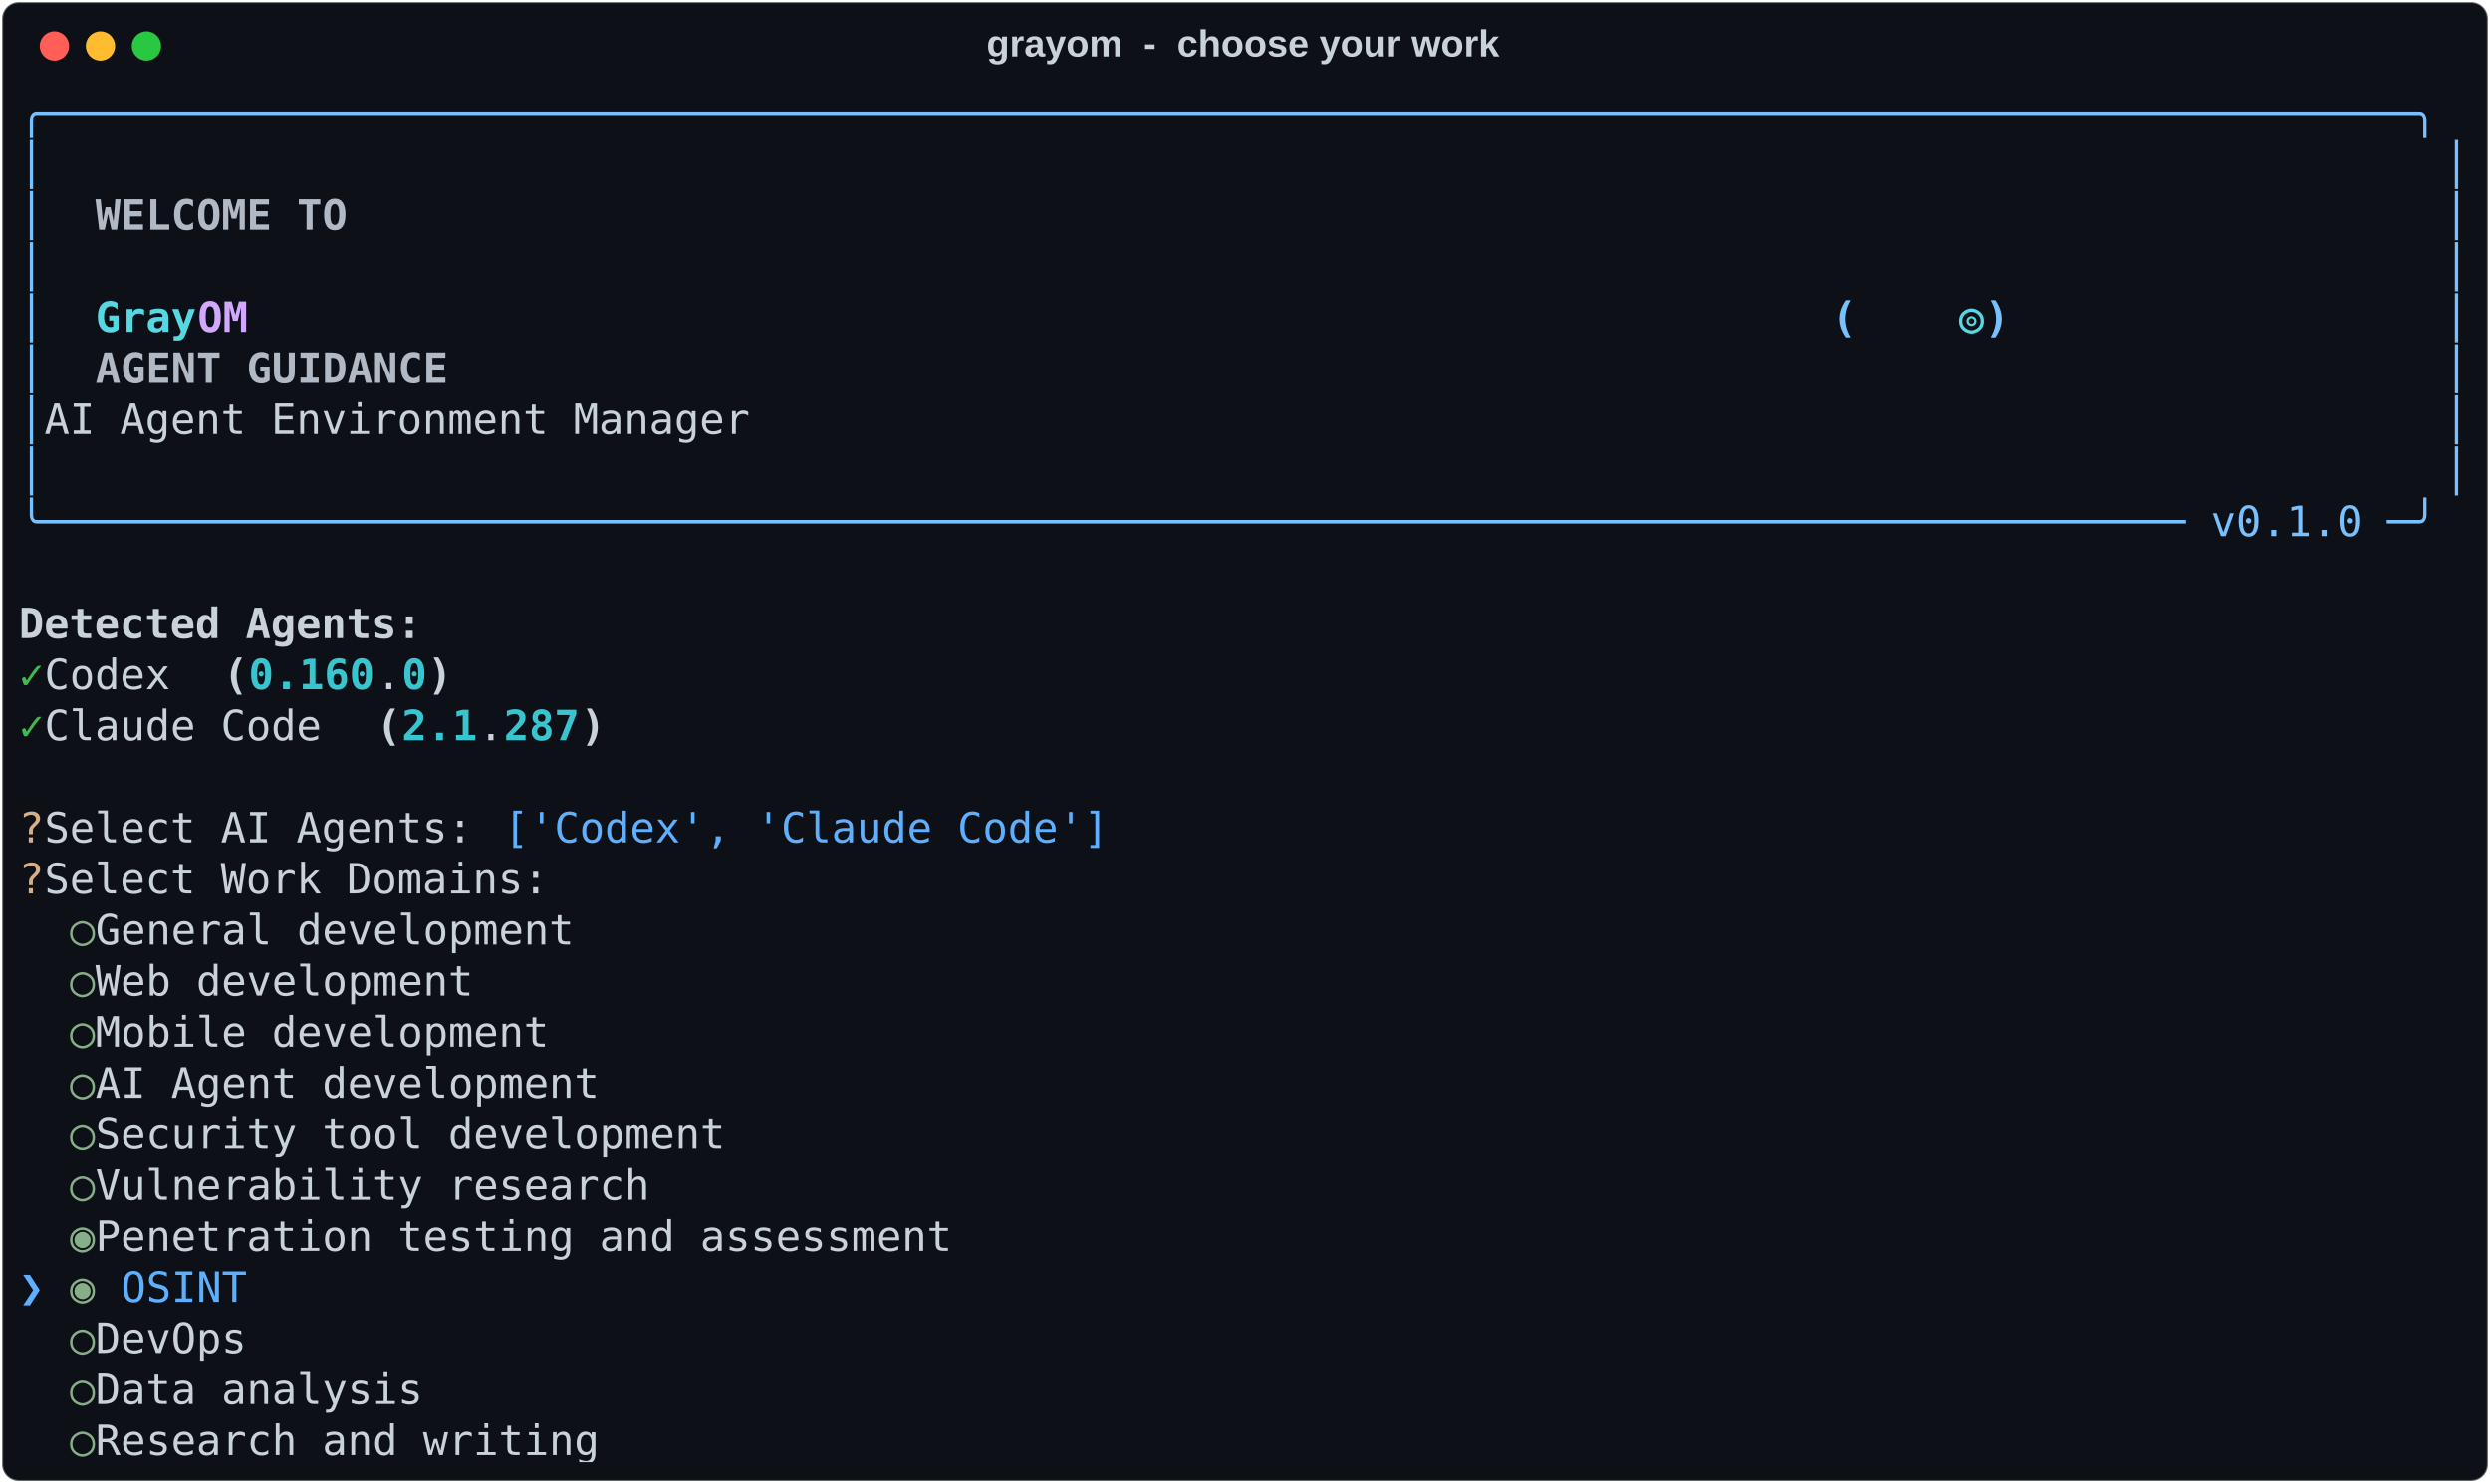
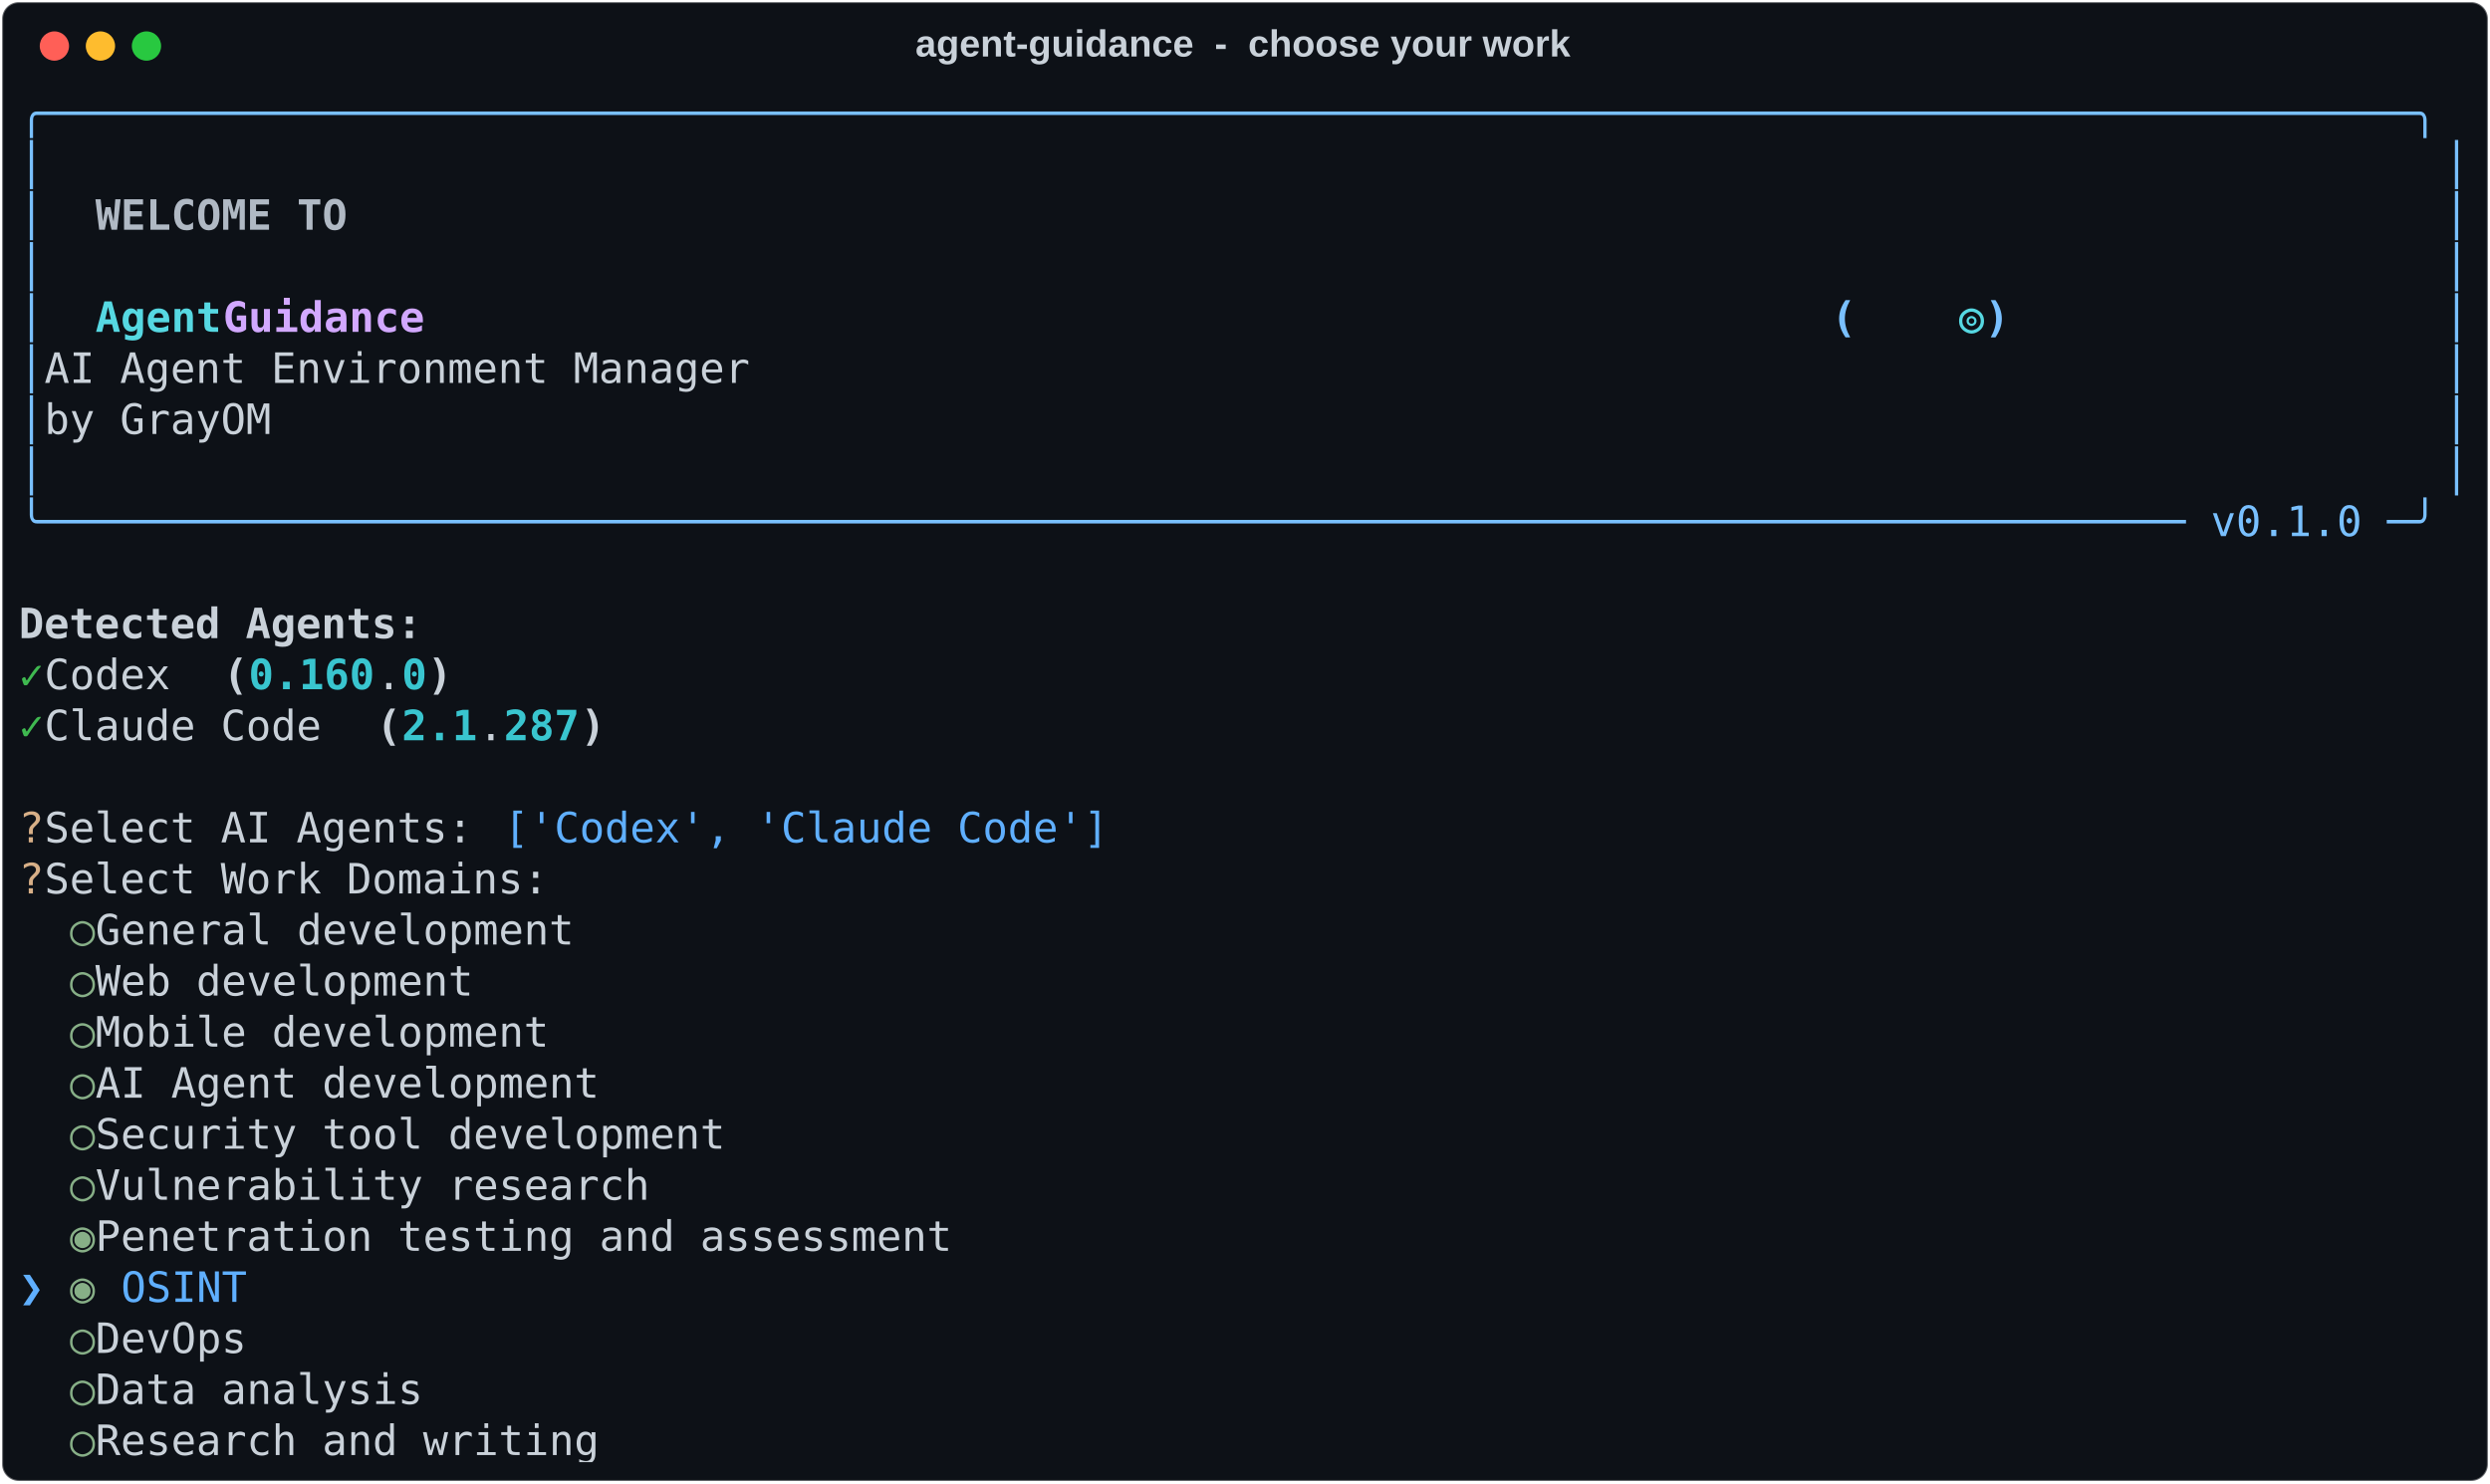
<svg xmlns="http://www.w3.org/2000/svg" class="rich-terminal" viewBox="0 0 1190 708.8">
  <style>

    @font-face {
        font-family: "Fira Code";
        src: local("FiraCode-Regular"),
                url("https://cdnjs.cloudflare.com/ajax/libs/firacode/6.2.0/woff2/FiraCode-Regular.woff2") format("woff2"),
                url("https://cdnjs.cloudflare.com/ajax/libs/firacode/6.2.0/woff/FiraCode-Regular.woff") format("woff");
        font-style: normal;
        font-weight: 400;
    }
    @font-face {
        font-family: "Fira Code";
        src: local("FiraCode-Bold"),
                url("https://cdnjs.cloudflare.com/ajax/libs/firacode/6.2.0/woff2/FiraCode-Bold.woff2") format("woff2"),
                url("https://cdnjs.cloudflare.com/ajax/libs/firacode/6.2.0/woff/FiraCode-Bold.woff") format("woff");
        font-style: bold;
        font-weight: 700;
    }

-     .terminal-975608898-matrix {
+     .terminal-834034527-matrix {
        font-family: Fira Code, monospace;
        font-size: 20px;
        line-height: 24.4px;
        font-variant-east-asian: full-width;
    }

-     .terminal-975608898-title {
+     .terminal-834034527-title {
        font-size: 18px;
        font-weight: bold;
        font-family: arial;
    }

-     .terminal-975608898-r1 { fill: #79c0ff }
- .terminal-975608898-r2 { fill: #c9d1d9 }
- .terminal-975608898-r3 { fill: #b0b9c4;font-weight: bold }
- .terminal-975608898-r4 { fill: #79c0ff;font-weight: bold }
- .terminal-975608898-r5 { fill: #56d8e2;font-weight: bold }
- .terminal-975608898-r6 { fill: #d2a8ff;font-weight: bold }
- .terminal-975608898-r7 { fill: #c9d1d9;font-weight: bold }
- .terminal-975608898-r8 { fill: #3fb950 }
- .terminal-975608898-r9 { fill: #39c5cf;font-weight: bold }
- .terminal-975608898-r10 { fill: #d7af87 }
- .terminal-975608898-r11 { fill: #5fafff }
- .terminal-975608898-r12 { fill: #b2b2b2 }
- .terminal-975608898-r13 { fill: #87af87 }
+     .terminal-834034527-r1 { fill: #79c0ff }
+ .terminal-834034527-r2 { fill: #c9d1d9 }
+ .terminal-834034527-r3 { fill: #b0b9c4;font-weight: bold }
+ .terminal-834034527-r4 { fill: #79c0ff;font-weight: bold }
+ .terminal-834034527-r5 { fill: #56d8e2;font-weight: bold }
+ .terminal-834034527-r6 { fill: #d2a8ff;font-weight: bold }
+ .terminal-834034527-r7 { fill: #c9d1d9;font-weight: bold }
+ .terminal-834034527-r8 { fill: #3fb950 }
+ .terminal-834034527-r9 { fill: #39c5cf;font-weight: bold }
+ .terminal-834034527-r10 { fill: #d7af87 }
+ .terminal-834034527-r11 { fill: #5fafff }
+ .terminal-834034527-r12 { fill: #b2b2b2 }
+ .terminal-834034527-r13 { fill: #87af87 }
    </style>
  <defs>
-     <clipPath id="terminal-975608898-clip-terminal">
+     <clipPath id="terminal-834034527-clip-terminal">
      <rect x="0" y="0" width="1170.2" height="657.8" />
    </clipPath>
-     <clipPath id="terminal-975608898-line-0">
+     <clipPath id="terminal-834034527-line-0">
      <rect x="0" y="1.5" width="1171.2" height="24.65" />
    </clipPath>
-     <clipPath id="terminal-975608898-line-1">
+     <clipPath id="terminal-834034527-line-1">
      <rect x="0" y="25.9" width="1171.2" height="24.65" />
    </clipPath>
-     <clipPath id="terminal-975608898-line-2">
+     <clipPath id="terminal-834034527-line-2">
      <rect x="0" y="50.3" width="1171.2" height="24.65" />
    </clipPath>
-     <clipPath id="terminal-975608898-line-3">
+     <clipPath id="terminal-834034527-line-3">
      <rect x="0" y="74.7" width="1171.2" height="24.65" />
    </clipPath>
-     <clipPath id="terminal-975608898-line-4">
+     <clipPath id="terminal-834034527-line-4">
      <rect x="0" y="99.1" width="1171.2" height="24.65" />
    </clipPath>
-     <clipPath id="terminal-975608898-line-5">
+     <clipPath id="terminal-834034527-line-5">
      <rect x="0" y="123.5" width="1171.2" height="24.65" />
    </clipPath>
-     <clipPath id="terminal-975608898-line-6">
+     <clipPath id="terminal-834034527-line-6">
      <rect x="0" y="147.9" width="1171.2" height="24.65" />
    </clipPath>
-     <clipPath id="terminal-975608898-line-7">
+     <clipPath id="terminal-834034527-line-7">
      <rect x="0" y="172.3" width="1171.2" height="24.65" />
    </clipPath>
-     <clipPath id="terminal-975608898-line-8">
+     <clipPath id="terminal-834034527-line-8">
      <rect x="0" y="196.7" width="1171.2" height="24.65" />
    </clipPath>
-     <clipPath id="terminal-975608898-line-9">
+     <clipPath id="terminal-834034527-line-9">
      <rect x="0" y="221.1" width="1171.2" height="24.65" />
    </clipPath>
-     <clipPath id="terminal-975608898-line-10">
+     <clipPath id="terminal-834034527-line-10">
      <rect x="0" y="245.5" width="1171.2" height="24.65" />
    </clipPath>
-     <clipPath id="terminal-975608898-line-11">
+     <clipPath id="terminal-834034527-line-11">
      <rect x="0" y="269.9" width="1171.2" height="24.65" />
    </clipPath>
-     <clipPath id="terminal-975608898-line-12">
+     <clipPath id="terminal-834034527-line-12">
      <rect x="0" y="294.3" width="1171.2" height="24.65" />
    </clipPath>
-     <clipPath id="terminal-975608898-line-13">
+     <clipPath id="terminal-834034527-line-13">
      <rect x="0" y="318.7" width="1171.2" height="24.65" />
    </clipPath>
-     <clipPath id="terminal-975608898-line-14">
+     <clipPath id="terminal-834034527-line-14">
      <rect x="0" y="343.1" width="1171.2" height="24.65" />
    </clipPath>
-     <clipPath id="terminal-975608898-line-15">
+     <clipPath id="terminal-834034527-line-15">
      <rect x="0" y="367.5" width="1171.2" height="24.65" />
    </clipPath>
-     <clipPath id="terminal-975608898-line-16">
+     <clipPath id="terminal-834034527-line-16">
      <rect x="0" y="391.9" width="1171.2" height="24.65" />
    </clipPath>
-     <clipPath id="terminal-975608898-line-17">
+     <clipPath id="terminal-834034527-line-17">
      <rect x="0" y="416.3" width="1171.2" height="24.65" />
    </clipPath>
-     <clipPath id="terminal-975608898-line-18">
+     <clipPath id="terminal-834034527-line-18">
      <rect x="0" y="440.7" width="1171.2" height="24.65" />
    </clipPath>
-     <clipPath id="terminal-975608898-line-19">
+     <clipPath id="terminal-834034527-line-19">
      <rect x="0" y="465.1" width="1171.2" height="24.65" />
    </clipPath>
-     <clipPath id="terminal-975608898-line-20">
+     <clipPath id="terminal-834034527-line-20">
      <rect x="0" y="489.5" width="1171.2" height="24.65" />
    </clipPath>
-     <clipPath id="terminal-975608898-line-21">
+     <clipPath id="terminal-834034527-line-21">
      <rect x="0" y="513.9" width="1171.2" height="24.65" />
    </clipPath>
-     <clipPath id="terminal-975608898-line-22">
+     <clipPath id="terminal-834034527-line-22">
      <rect x="0" y="538.3" width="1171.2" height="24.65" />
    </clipPath>
-     <clipPath id="terminal-975608898-line-23">
+     <clipPath id="terminal-834034527-line-23">
      <rect x="0" y="562.7" width="1171.2" height="24.65" />
    </clipPath>
-     <clipPath id="terminal-975608898-line-24">
+     <clipPath id="terminal-834034527-line-24">
      <rect x="0" y="587.1" width="1171.2" height="24.65" />
    </clipPath>
-     <clipPath id="terminal-975608898-line-25">
+     <clipPath id="terminal-834034527-line-25">
      <rect x="0" y="611.5" width="1171.2" height="24.65" />
    </clipPath>
  </defs>
  <rect fill="#0d1117" stroke="rgba(255,255,255,0.35)" stroke-width="1" x="1" y="1" width="1188" height="706.8" rx="8" />
-   <text class="terminal-975608898-title" fill="#c9d1d9" text-anchor="middle" x="594" y="27">grayom  -  choose your work</text>
+   <text class="terminal-834034527-title" fill="#c9d1d9" text-anchor="middle" x="594" y="27">agent-guidance  -  choose your work</text>
  <g transform="translate(26,22)">
    <circle cx="0" cy="0" r="7" fill="#ff5f57" />
    <circle cx="22" cy="0" r="7" fill="#febc2e" />
    <circle cx="44" cy="0" r="7" fill="#28c840" />
  </g>
-   <g transform="translate(9, 41)" clip-path="url(#terminal-975608898-clip-terminal)">
-     <g class="terminal-975608898-matrix">
-       <text class="terminal-975608898-r1" x="0" y="20" textLength="1171.2" clip-path="url(#terminal-975608898-line-0)">╭──────────────────────────────────────────────────────────────────────────────────────────────╮</text>
-       <text class="terminal-975608898-r2" x="1171.2" y="20" textLength="12.2" clip-path="url(#terminal-975608898-line-0)">
- </text>
-       <text class="terminal-975608898-r1" x="0" y="44.4" textLength="12.2" clip-path="url(#terminal-975608898-line-1)">│</text>
-       <text class="terminal-975608898-r1" x="1159" y="44.4" textLength="12.2" clip-path="url(#terminal-975608898-line-1)">│</text>
-       <text class="terminal-975608898-r2" x="1171.2" y="44.4" textLength="12.2" clip-path="url(#terminal-975608898-line-1)">
- </text>
-       <text class="terminal-975608898-r1" x="0" y="68.8" textLength="12.2" clip-path="url(#terminal-975608898-line-2)">│</text>
-       <text class="terminal-975608898-r3" x="36.6" y="68.8" textLength="658.8" clip-path="url(#terminal-975608898-line-2)">WELCOME TO                                            </text>
-       <text class="terminal-975608898-r1" x="1159" y="68.8" textLength="12.2" clip-path="url(#terminal-975608898-line-2)">│</text>
-       <text class="terminal-975608898-r2" x="1171.2" y="68.8" textLength="12.2" clip-path="url(#terminal-975608898-line-2)">
- </text>
-       <text class="terminal-975608898-r1" x="0" y="93.2" textLength="12.2" clip-path="url(#terminal-975608898-line-3)">│</text>
-       <text class="terminal-975608898-r1" x="1159" y="93.2" textLength="12.2" clip-path="url(#terminal-975608898-line-3)">│</text>
-       <text class="terminal-975608898-r2" x="1171.2" y="93.2" textLength="12.2" clip-path="url(#terminal-975608898-line-3)">
- </text>
-       <text class="terminal-975608898-r1" x="0" y="117.6" textLength="12.2" clip-path="url(#terminal-975608898-line-4)">│</text>
-       <text class="terminal-975608898-r5" x="36.6" y="117.6" textLength="48.8" clip-path="url(#terminal-975608898-line-4)">Gray</text>
-       <text class="terminal-975608898-r6" x="85.4" y="117.6" textLength="24.4" clip-path="url(#terminal-975608898-line-4)">OM</text>
-       <text class="terminal-975608898-r4" x="866.2" y="117.6" textLength="61" clip-path="url(#terminal-975608898-line-4)">   ( </text>
-       <text class="terminal-975608898-r5" x="927.2" y="117.6" textLength="12.2" clip-path="url(#terminal-975608898-line-4)">◎</text>
-       <text class="terminal-975608898-r4" x="939.4" y="117.6" textLength="24.4" clip-path="url(#terminal-975608898-line-4)"> )</text>
-       <text class="terminal-975608898-r1" x="1159" y="117.6" textLength="12.2" clip-path="url(#terminal-975608898-line-4)">│</text>
-       <text class="terminal-975608898-r2" x="1171.2" y="117.6" textLength="12.2" clip-path="url(#terminal-975608898-line-4)">
- </text>
-       <text class="terminal-975608898-r1" x="0" y="142" textLength="12.2" clip-path="url(#terminal-975608898-line-5)">│</text>
-       <text class="terminal-975608898-r3" x="36.6" y="142" textLength="658.8" clip-path="url(#terminal-975608898-line-5)">AGENT GUIDANCE                                        </text>
-       <text class="terminal-975608898-r1" x="1159" y="142" textLength="12.2" clip-path="url(#terminal-975608898-line-5)">│</text>
-       <text class="terminal-975608898-r2" x="1171.2" y="142" textLength="12.2" clip-path="url(#terminal-975608898-line-5)">
- </text>
-       <text class="terminal-975608898-r1" x="0" y="166.4" textLength="12.2" clip-path="url(#terminal-975608898-line-6)">│</text>
-       <text class="terminal-975608898-r2" x="12.2" y="166.4" textLength="1146.8" clip-path="url(#terminal-975608898-line-6)">  AI Agent Environment Manager                                                                </text>
-       <text class="terminal-975608898-r1" x="1159" y="166.4" textLength="12.2" clip-path="url(#terminal-975608898-line-6)">│</text>
-       <text class="terminal-975608898-r2" x="1171.2" y="166.4" textLength="12.2" clip-path="url(#terminal-975608898-line-6)">
- </text>
-       <text class="terminal-975608898-r1" x="0" y="190.8" textLength="12.2" clip-path="url(#terminal-975608898-line-7)">│</text>
-       <text class="terminal-975608898-r1" x="1159" y="190.8" textLength="12.2" clip-path="url(#terminal-975608898-line-7)">│</text>
-       <text class="terminal-975608898-r2" x="1171.2" y="190.8" textLength="12.2" clip-path="url(#terminal-975608898-line-7)">
- </text>
-       <text class="terminal-975608898-r1" x="0" y="215.2" textLength="1171.2" clip-path="url(#terminal-975608898-line-8)">╰───────────────────────────────────────────────────────────────────────────────────── v0.1.0 ─╯</text>
-       <text class="terminal-975608898-r2" x="1171.2" y="215.2" textLength="12.2" clip-path="url(#terminal-975608898-line-8)">
- </text>
-       <text class="terminal-975608898-r2" x="1171.2" y="239.6" textLength="12.2" clip-path="url(#terminal-975608898-line-9)">
- </text>
-       <text class="terminal-975608898-r7" x="0" y="264" textLength="195.2" clip-path="url(#terminal-975608898-line-10)">Detected Agents:</text>
-       <text class="terminal-975608898-r2" x="1171.2" y="264" textLength="12.2" clip-path="url(#terminal-975608898-line-10)">
- </text>
-       <text class="terminal-975608898-r8" x="0" y="288.4" textLength="12.2" clip-path="url(#terminal-975608898-line-11)">✓</text>
-       <text class="terminal-975608898-r2" x="12.2" y="288.4" textLength="85.4" clip-path="url(#terminal-975608898-line-11)"> Codex </text>
-       <text class="terminal-975608898-r7" x="97.6" y="288.4" textLength="12.2" clip-path="url(#terminal-975608898-line-11)">(</text>
-       <text class="terminal-975608898-r9" x="109.8" y="288.4" textLength="61" clip-path="url(#terminal-975608898-line-11)">0.160</text>
-       <text class="terminal-975608898-r2" x="170.8" y="288.4" textLength="12.2" clip-path="url(#terminal-975608898-line-11)">.</text>
-       <text class="terminal-975608898-r9" x="183" y="288.4" textLength="12.2" clip-path="url(#terminal-975608898-line-11)">0</text>
-       <text class="terminal-975608898-r7" x="195.2" y="288.4" textLength="12.2" clip-path="url(#terminal-975608898-line-11)">)</text>
-       <text class="terminal-975608898-r2" x="1171.2" y="288.4" textLength="12.2" clip-path="url(#terminal-975608898-line-11)">
- </text>
-       <text class="terminal-975608898-r8" x="0" y="312.8" textLength="12.2" clip-path="url(#terminal-975608898-line-12)">✓</text>
-       <text class="terminal-975608898-r2" x="12.2" y="312.8" textLength="158.6" clip-path="url(#terminal-975608898-line-12)"> Claude Code </text>
-       <text class="terminal-975608898-r7" x="170.8" y="312.8" textLength="12.2" clip-path="url(#terminal-975608898-line-12)">(</text>
-       <text class="terminal-975608898-r9" x="183" y="312.8" textLength="36.6" clip-path="url(#terminal-975608898-line-12)">2.1</text>
-       <text class="terminal-975608898-r2" x="219.6" y="312.8" textLength="12.2" clip-path="url(#terminal-975608898-line-12)">.</text>
-       <text class="terminal-975608898-r9" x="231.8" y="312.8" textLength="36.6" clip-path="url(#terminal-975608898-line-12)">287</text>
-       <text class="terminal-975608898-r7" x="268.4" y="312.8" textLength="12.2" clip-path="url(#terminal-975608898-line-12)">)</text>
-       <text class="terminal-975608898-r2" x="1171.2" y="312.8" textLength="12.2" clip-path="url(#terminal-975608898-line-12)">
- </text>
-       <text class="terminal-975608898-r2" x="1171.2" y="337.2" textLength="12.2" clip-path="url(#terminal-975608898-line-13)">
- </text>
-       <text class="terminal-975608898-r10" x="0" y="361.6" textLength="12.2" clip-path="url(#terminal-975608898-line-14)">?</text>
-       <text class="terminal-975608898-r2" x="12.2" y="361.6" textLength="219.6" clip-path="url(#terminal-975608898-line-14)"> Select AI Agents:</text>
-       <text class="terminal-975608898-r11" x="231.8" y="361.6" textLength="305" clip-path="url(#terminal-975608898-line-14)"> ['Codex', 'Claude Code']</text>
-       <text class="terminal-975608898-r2" x="1171.2" y="361.6" textLength="12.2" clip-path="url(#terminal-975608898-line-14)">
- </text>
-       <text class="terminal-975608898-r10" x="0" y="386" textLength="12.2" clip-path="url(#terminal-975608898-line-15)">?</text>
-       <text class="terminal-975608898-r2" x="12.2" y="386" textLength="256.2" clip-path="url(#terminal-975608898-line-15)"> Select Work Domains:</text>
-       <text class="terminal-975608898-r2" x="1171.2" y="386" textLength="12.2" clip-path="url(#terminal-975608898-line-15)">
- </text>
-       <text class="terminal-975608898-r13" x="24.4" y="410.4" textLength="12.2" clip-path="url(#terminal-975608898-line-16)">○</text>
-       <text class="terminal-975608898-r2" x="36.6" y="410.4" textLength="244" clip-path="url(#terminal-975608898-line-16)"> General development</text>
-       <text class="terminal-975608898-r2" x="1171.2" y="410.4" textLength="12.2" clip-path="url(#terminal-975608898-line-16)">
- </text>
-       <text class="terminal-975608898-r13" x="24.4" y="434.8" textLength="12.2" clip-path="url(#terminal-975608898-line-17)">○</text>
-       <text class="terminal-975608898-r2" x="36.6" y="434.8" textLength="195.2" clip-path="url(#terminal-975608898-line-17)"> Web development</text>
-       <text class="terminal-975608898-r2" x="1171.2" y="434.8" textLength="12.2" clip-path="url(#terminal-975608898-line-17)">
- </text>
-       <text class="terminal-975608898-r13" x="24.4" y="459.2" textLength="12.2" clip-path="url(#terminal-975608898-line-18)">○</text>
-       <text class="terminal-975608898-r2" x="36.6" y="459.2" textLength="231.8" clip-path="url(#terminal-975608898-line-18)"> Mobile development</text>
-       <text class="terminal-975608898-r2" x="1171.2" y="459.2" textLength="12.2" clip-path="url(#terminal-975608898-line-18)">
- </text>
-       <text class="terminal-975608898-r13" x="24.4" y="483.6" textLength="12.2" clip-path="url(#terminal-975608898-line-19)">○</text>
-       <text class="terminal-975608898-r2" x="36.6" y="483.6" textLength="256.2" clip-path="url(#terminal-975608898-line-19)"> AI Agent development</text>
-       <text class="terminal-975608898-r2" x="1171.2" y="483.6" textLength="12.2" clip-path="url(#terminal-975608898-line-19)">
- </text>
-       <text class="terminal-975608898-r13" x="24.4" y="508" textLength="12.2" clip-path="url(#terminal-975608898-line-20)">○</text>
-       <text class="terminal-975608898-r2" x="36.6" y="508" textLength="317.2" clip-path="url(#terminal-975608898-line-20)"> Security tool development</text>
-       <text class="terminal-975608898-r2" x="1171.2" y="508" textLength="12.2" clip-path="url(#terminal-975608898-line-20)">
- </text>
-       <text class="terminal-975608898-r13" x="24.4" y="532.4" textLength="12.2" clip-path="url(#terminal-975608898-line-21)">○</text>
-       <text class="terminal-975608898-r2" x="36.6" y="532.4" textLength="280.6" clip-path="url(#terminal-975608898-line-21)"> Vulnerability research</text>
-       <text class="terminal-975608898-r2" x="1171.2" y="532.4" textLength="12.2" clip-path="url(#terminal-975608898-line-21)">
- </text>
-       <text class="terminal-975608898-r13" x="24.4" y="556.8" textLength="12.2" clip-path="url(#terminal-975608898-line-22)">◉</text>
-       <text class="terminal-975608898-r2" x="36.6" y="556.8" textLength="427" clip-path="url(#terminal-975608898-line-22)"> Penetration testing and assessment</text>
-       <text class="terminal-975608898-r2" x="1171.2" y="556.8" textLength="12.2" clip-path="url(#terminal-975608898-line-22)">
- </text>
-       <text class="terminal-975608898-r11" x="0" y="581.2" textLength="12.2" clip-path="url(#terminal-975608898-line-23)">❯</text>
-       <text class="terminal-975608898-r13" x="24.4" y="581.2" textLength="12.2" clip-path="url(#terminal-975608898-line-23)">◉</text>
-       <text class="terminal-975608898-r11" x="48.8" y="581.2" textLength="61" clip-path="url(#terminal-975608898-line-23)">OSINT</text>
-       <text class="terminal-975608898-r2" x="1171.2" y="581.2" textLength="12.2" clip-path="url(#terminal-975608898-line-23)">
- </text>
-       <text class="terminal-975608898-r13" x="24.4" y="605.6" textLength="12.2" clip-path="url(#terminal-975608898-line-24)">○</text>
-       <text class="terminal-975608898-r2" x="36.6" y="605.6" textLength="85.4" clip-path="url(#terminal-975608898-line-24)"> DevOps</text>
-       <text class="terminal-975608898-r2" x="1171.2" y="605.6" textLength="12.2" clip-path="url(#terminal-975608898-line-24)">
- </text>
-       <text class="terminal-975608898-r13" x="24.4" y="630" textLength="12.2" clip-path="url(#terminal-975608898-line-25)">○</text>
-       <text class="terminal-975608898-r2" x="36.6" y="630" textLength="170.8" clip-path="url(#terminal-975608898-line-25)"> Data analysis</text>
-       <text class="terminal-975608898-r2" x="1171.2" y="630" textLength="12.2" clip-path="url(#terminal-975608898-line-25)">
- </text>
-       <text class="terminal-975608898-r13" x="24.4" y="654.4" textLength="12.2" clip-path="url(#terminal-975608898-line-26)">○</text>
-       <text class="terminal-975608898-r2" x="36.6" y="654.4" textLength="256.2" clip-path="url(#terminal-975608898-line-26)"> Research and writing</text>
-       <text class="terminal-975608898-r2" x="1171.2" y="654.4" textLength="12.2" clip-path="url(#terminal-975608898-line-26)">
+   <g transform="translate(9, 41)" clip-path="url(#terminal-834034527-clip-terminal)">
+     <g class="terminal-834034527-matrix">
+       <text class="terminal-834034527-r1" x="0" y="20" textLength="1171.2" clip-path="url(#terminal-834034527-line-0)">╭──────────────────────────────────────────────────────────────────────────────────────────────╮</text>
+       <text class="terminal-834034527-r2" x="1171.2" y="20" textLength="12.2" clip-path="url(#terminal-834034527-line-0)">
+ </text>
+       <text class="terminal-834034527-r1" x="0" y="44.4" textLength="12.2" clip-path="url(#terminal-834034527-line-1)">│</text>
+       <text class="terminal-834034527-r1" x="1159" y="44.4" textLength="12.2" clip-path="url(#terminal-834034527-line-1)">│</text>
+       <text class="terminal-834034527-r2" x="1171.2" y="44.4" textLength="12.2" clip-path="url(#terminal-834034527-line-1)">
+ </text>
+       <text class="terminal-834034527-r1" x="0" y="68.8" textLength="12.2" clip-path="url(#terminal-834034527-line-2)">│</text>
+       <text class="terminal-834034527-r3" x="36.6" y="68.8" textLength="658.8" clip-path="url(#terminal-834034527-line-2)">WELCOME TO                                            </text>
+       <text class="terminal-834034527-r1" x="1159" y="68.8" textLength="12.2" clip-path="url(#terminal-834034527-line-2)">│</text>
+       <text class="terminal-834034527-r2" x="1171.2" y="68.8" textLength="12.2" clip-path="url(#terminal-834034527-line-2)">
+ </text>
+       <text class="terminal-834034527-r1" x="0" y="93.2" textLength="12.2" clip-path="url(#terminal-834034527-line-3)">│</text>
+       <text class="terminal-834034527-r1" x="1159" y="93.2" textLength="12.2" clip-path="url(#terminal-834034527-line-3)">│</text>
+       <text class="terminal-834034527-r2" x="1171.2" y="93.2" textLength="12.2" clip-path="url(#terminal-834034527-line-3)">
+ </text>
+       <text class="terminal-834034527-r1" x="0" y="117.6" textLength="12.2" clip-path="url(#terminal-834034527-line-4)">│</text>
+       <text class="terminal-834034527-r5" x="36.6" y="117.6" textLength="61" clip-path="url(#terminal-834034527-line-4)">Agent</text>
+       <text class="terminal-834034527-r6" x="97.6" y="117.6" textLength="109.8" clip-path="url(#terminal-834034527-line-4)"> Guidance</text>
+       <text class="terminal-834034527-r4" x="866.2" y="117.6" textLength="61" clip-path="url(#terminal-834034527-line-4)">   ( </text>
+       <text class="terminal-834034527-r5" x="927.2" y="117.6" textLength="12.2" clip-path="url(#terminal-834034527-line-4)">◎</text>
+       <text class="terminal-834034527-r4" x="939.4" y="117.6" textLength="24.4" clip-path="url(#terminal-834034527-line-4)"> )</text>
+       <text class="terminal-834034527-r1" x="1159" y="117.6" textLength="12.2" clip-path="url(#terminal-834034527-line-4)">│</text>
+       <text class="terminal-834034527-r2" x="1171.2" y="117.6" textLength="12.2" clip-path="url(#terminal-834034527-line-4)">
+ </text>
+       <text class="terminal-834034527-r1" x="0" y="142" textLength="12.2" clip-path="url(#terminal-834034527-line-5)">│</text>
+       <text class="terminal-834034527-r2" x="12.2" y="142" textLength="854" clip-path="url(#terminal-834034527-line-5)">  AI Agent Environment Manager                                        </text>
+       <text class="terminal-834034527-r1" x="1159" y="142" textLength="12.2" clip-path="url(#terminal-834034527-line-5)">│</text>
+       <text class="terminal-834034527-r2" x="1171.2" y="142" textLength="12.2" clip-path="url(#terminal-834034527-line-5)">
+ </text>
+       <text class="terminal-834034527-r1" x="0" y="166.4" textLength="12.2" clip-path="url(#terminal-834034527-line-6)">│</text>
+       <text class="terminal-834034527-r2" x="12.2" y="166.4" textLength="1146.8" clip-path="url(#terminal-834034527-line-6)">  by GrayOM                                                                                   </text>
+       <text class="terminal-834034527-r1" x="1159" y="166.4" textLength="12.2" clip-path="url(#terminal-834034527-line-6)">│</text>
+       <text class="terminal-834034527-r2" x="1171.2" y="166.4" textLength="12.2" clip-path="url(#terminal-834034527-line-6)">
+ </text>
+       <text class="terminal-834034527-r1" x="0" y="190.8" textLength="12.2" clip-path="url(#terminal-834034527-line-7)">│</text>
+       <text class="terminal-834034527-r1" x="1159" y="190.8" textLength="12.2" clip-path="url(#terminal-834034527-line-7)">│</text>
+       <text class="terminal-834034527-r2" x="1171.2" y="190.8" textLength="12.2" clip-path="url(#terminal-834034527-line-7)">
+ </text>
+       <text class="terminal-834034527-r1" x="0" y="215.2" textLength="1171.2" clip-path="url(#terminal-834034527-line-8)">╰───────────────────────────────────────────────────────────────────────────────────── v0.1.0 ─╯</text>
+       <text class="terminal-834034527-r2" x="1171.2" y="215.2" textLength="12.2" clip-path="url(#terminal-834034527-line-8)">
+ </text>
+       <text class="terminal-834034527-r2" x="1171.2" y="239.6" textLength="12.2" clip-path="url(#terminal-834034527-line-9)">
+ </text>
+       <text class="terminal-834034527-r7" x="0" y="264" textLength="195.2" clip-path="url(#terminal-834034527-line-10)">Detected Agents:</text>
+       <text class="terminal-834034527-r2" x="1171.2" y="264" textLength="12.2" clip-path="url(#terminal-834034527-line-10)">
+ </text>
+       <text class="terminal-834034527-r8" x="0" y="288.4" textLength="12.2" clip-path="url(#terminal-834034527-line-11)">✓</text>
+       <text class="terminal-834034527-r2" x="12.2" y="288.4" textLength="85.4" clip-path="url(#terminal-834034527-line-11)"> Codex </text>
+       <text class="terminal-834034527-r7" x="97.6" y="288.4" textLength="12.2" clip-path="url(#terminal-834034527-line-11)">(</text>
+       <text class="terminal-834034527-r9" x="109.8" y="288.4" textLength="61" clip-path="url(#terminal-834034527-line-11)">0.160</text>
+       <text class="terminal-834034527-r2" x="170.8" y="288.4" textLength="12.2" clip-path="url(#terminal-834034527-line-11)">.</text>
+       <text class="terminal-834034527-r9" x="183" y="288.4" textLength="12.2" clip-path="url(#terminal-834034527-line-11)">0</text>
+       <text class="terminal-834034527-r7" x="195.2" y="288.4" textLength="12.2" clip-path="url(#terminal-834034527-line-11)">)</text>
+       <text class="terminal-834034527-r2" x="1171.2" y="288.4" textLength="12.2" clip-path="url(#terminal-834034527-line-11)">
+ </text>
+       <text class="terminal-834034527-r8" x="0" y="312.8" textLength="12.2" clip-path="url(#terminal-834034527-line-12)">✓</text>
+       <text class="terminal-834034527-r2" x="12.2" y="312.8" textLength="158.6" clip-path="url(#terminal-834034527-line-12)"> Claude Code </text>
+       <text class="terminal-834034527-r7" x="170.8" y="312.8" textLength="12.2" clip-path="url(#terminal-834034527-line-12)">(</text>
+       <text class="terminal-834034527-r9" x="183" y="312.8" textLength="36.6" clip-path="url(#terminal-834034527-line-12)">2.1</text>
+       <text class="terminal-834034527-r2" x="219.6" y="312.8" textLength="12.2" clip-path="url(#terminal-834034527-line-12)">.</text>
+       <text class="terminal-834034527-r9" x="231.8" y="312.8" textLength="36.6" clip-path="url(#terminal-834034527-line-12)">287</text>
+       <text class="terminal-834034527-r7" x="268.4" y="312.8" textLength="12.2" clip-path="url(#terminal-834034527-line-12)">)</text>
+       <text class="terminal-834034527-r2" x="1171.2" y="312.8" textLength="12.2" clip-path="url(#terminal-834034527-line-12)">
+ </text>
+       <text class="terminal-834034527-r2" x="1171.2" y="337.2" textLength="12.2" clip-path="url(#terminal-834034527-line-13)">
+ </text>
+       <text class="terminal-834034527-r10" x="0" y="361.6" textLength="12.2" clip-path="url(#terminal-834034527-line-14)">?</text>
+       <text class="terminal-834034527-r2" x="12.2" y="361.6" textLength="219.6" clip-path="url(#terminal-834034527-line-14)"> Select AI Agents:</text>
+       <text class="terminal-834034527-r11" x="231.8" y="361.6" textLength="305" clip-path="url(#terminal-834034527-line-14)"> ['Codex', 'Claude Code']</text>
+       <text class="terminal-834034527-r2" x="1171.2" y="361.6" textLength="12.2" clip-path="url(#terminal-834034527-line-14)">
+ </text>
+       <text class="terminal-834034527-r10" x="0" y="386" textLength="12.2" clip-path="url(#terminal-834034527-line-15)">?</text>
+       <text class="terminal-834034527-r2" x="12.2" y="386" textLength="256.2" clip-path="url(#terminal-834034527-line-15)"> Select Work Domains:</text>
+       <text class="terminal-834034527-r2" x="1171.2" y="386" textLength="12.2" clip-path="url(#terminal-834034527-line-15)">
+ </text>
+       <text class="terminal-834034527-r13" x="24.4" y="410.4" textLength="12.2" clip-path="url(#terminal-834034527-line-16)">○</text>
+       <text class="terminal-834034527-r2" x="36.6" y="410.4" textLength="244" clip-path="url(#terminal-834034527-line-16)"> General development</text>
+       <text class="terminal-834034527-r2" x="1171.2" y="410.4" textLength="12.2" clip-path="url(#terminal-834034527-line-16)">
+ </text>
+       <text class="terminal-834034527-r13" x="24.4" y="434.8" textLength="12.2" clip-path="url(#terminal-834034527-line-17)">○</text>
+       <text class="terminal-834034527-r2" x="36.6" y="434.8" textLength="195.2" clip-path="url(#terminal-834034527-line-17)"> Web development</text>
+       <text class="terminal-834034527-r2" x="1171.2" y="434.8" textLength="12.2" clip-path="url(#terminal-834034527-line-17)">
+ </text>
+       <text class="terminal-834034527-r13" x="24.4" y="459.2" textLength="12.2" clip-path="url(#terminal-834034527-line-18)">○</text>
+       <text class="terminal-834034527-r2" x="36.6" y="459.2" textLength="231.8" clip-path="url(#terminal-834034527-line-18)"> Mobile development</text>
+       <text class="terminal-834034527-r2" x="1171.2" y="459.2" textLength="12.2" clip-path="url(#terminal-834034527-line-18)">
+ </text>
+       <text class="terminal-834034527-r13" x="24.4" y="483.6" textLength="12.2" clip-path="url(#terminal-834034527-line-19)">○</text>
+       <text class="terminal-834034527-r2" x="36.6" y="483.6" textLength="256.2" clip-path="url(#terminal-834034527-line-19)"> AI Agent development</text>
+       <text class="terminal-834034527-r2" x="1171.2" y="483.6" textLength="12.2" clip-path="url(#terminal-834034527-line-19)">
+ </text>
+       <text class="terminal-834034527-r13" x="24.4" y="508" textLength="12.2" clip-path="url(#terminal-834034527-line-20)">○</text>
+       <text class="terminal-834034527-r2" x="36.6" y="508" textLength="317.2" clip-path="url(#terminal-834034527-line-20)"> Security tool development</text>
+       <text class="terminal-834034527-r2" x="1171.2" y="508" textLength="12.2" clip-path="url(#terminal-834034527-line-20)">
+ </text>
+       <text class="terminal-834034527-r13" x="24.4" y="532.4" textLength="12.2" clip-path="url(#terminal-834034527-line-21)">○</text>
+       <text class="terminal-834034527-r2" x="36.6" y="532.4" textLength="280.6" clip-path="url(#terminal-834034527-line-21)"> Vulnerability research</text>
+       <text class="terminal-834034527-r2" x="1171.2" y="532.4" textLength="12.2" clip-path="url(#terminal-834034527-line-21)">
+ </text>
+       <text class="terminal-834034527-r13" x="24.4" y="556.8" textLength="12.2" clip-path="url(#terminal-834034527-line-22)">◉</text>
+       <text class="terminal-834034527-r2" x="36.6" y="556.8" textLength="427" clip-path="url(#terminal-834034527-line-22)"> Penetration testing and assessment</text>
+       <text class="terminal-834034527-r2" x="1171.2" y="556.8" textLength="12.2" clip-path="url(#terminal-834034527-line-22)">
+ </text>
+       <text class="terminal-834034527-r11" x="0" y="581.2" textLength="12.2" clip-path="url(#terminal-834034527-line-23)">❯</text>
+       <text class="terminal-834034527-r13" x="24.4" y="581.2" textLength="12.2" clip-path="url(#terminal-834034527-line-23)">◉</text>
+       <text class="terminal-834034527-r11" x="48.8" y="581.2" textLength="61" clip-path="url(#terminal-834034527-line-23)">OSINT</text>
+       <text class="terminal-834034527-r2" x="1171.2" y="581.2" textLength="12.2" clip-path="url(#terminal-834034527-line-23)">
+ </text>
+       <text class="terminal-834034527-r13" x="24.4" y="605.6" textLength="12.2" clip-path="url(#terminal-834034527-line-24)">○</text>
+       <text class="terminal-834034527-r2" x="36.6" y="605.6" textLength="85.4" clip-path="url(#terminal-834034527-line-24)"> DevOps</text>
+       <text class="terminal-834034527-r2" x="1171.2" y="605.6" textLength="12.2" clip-path="url(#terminal-834034527-line-24)">
+ </text>
+       <text class="terminal-834034527-r13" x="24.4" y="630" textLength="12.2" clip-path="url(#terminal-834034527-line-25)">○</text>
+       <text class="terminal-834034527-r2" x="36.6" y="630" textLength="170.8" clip-path="url(#terminal-834034527-line-25)"> Data analysis</text>
+       <text class="terminal-834034527-r2" x="1171.2" y="630" textLength="12.2" clip-path="url(#terminal-834034527-line-25)">
+ </text>
+       <text class="terminal-834034527-r13" x="24.4" y="654.4" textLength="12.2" clip-path="url(#terminal-834034527-line-26)">○</text>
+       <text class="terminal-834034527-r2" x="36.6" y="654.4" textLength="256.2" clip-path="url(#terminal-834034527-line-26)"> Research and writing</text>
+       <text class="terminal-834034527-r2" x="1171.2" y="654.4" textLength="12.2" clip-path="url(#terminal-834034527-line-26)">
</text>
    </g>
  </g>
</svg>
